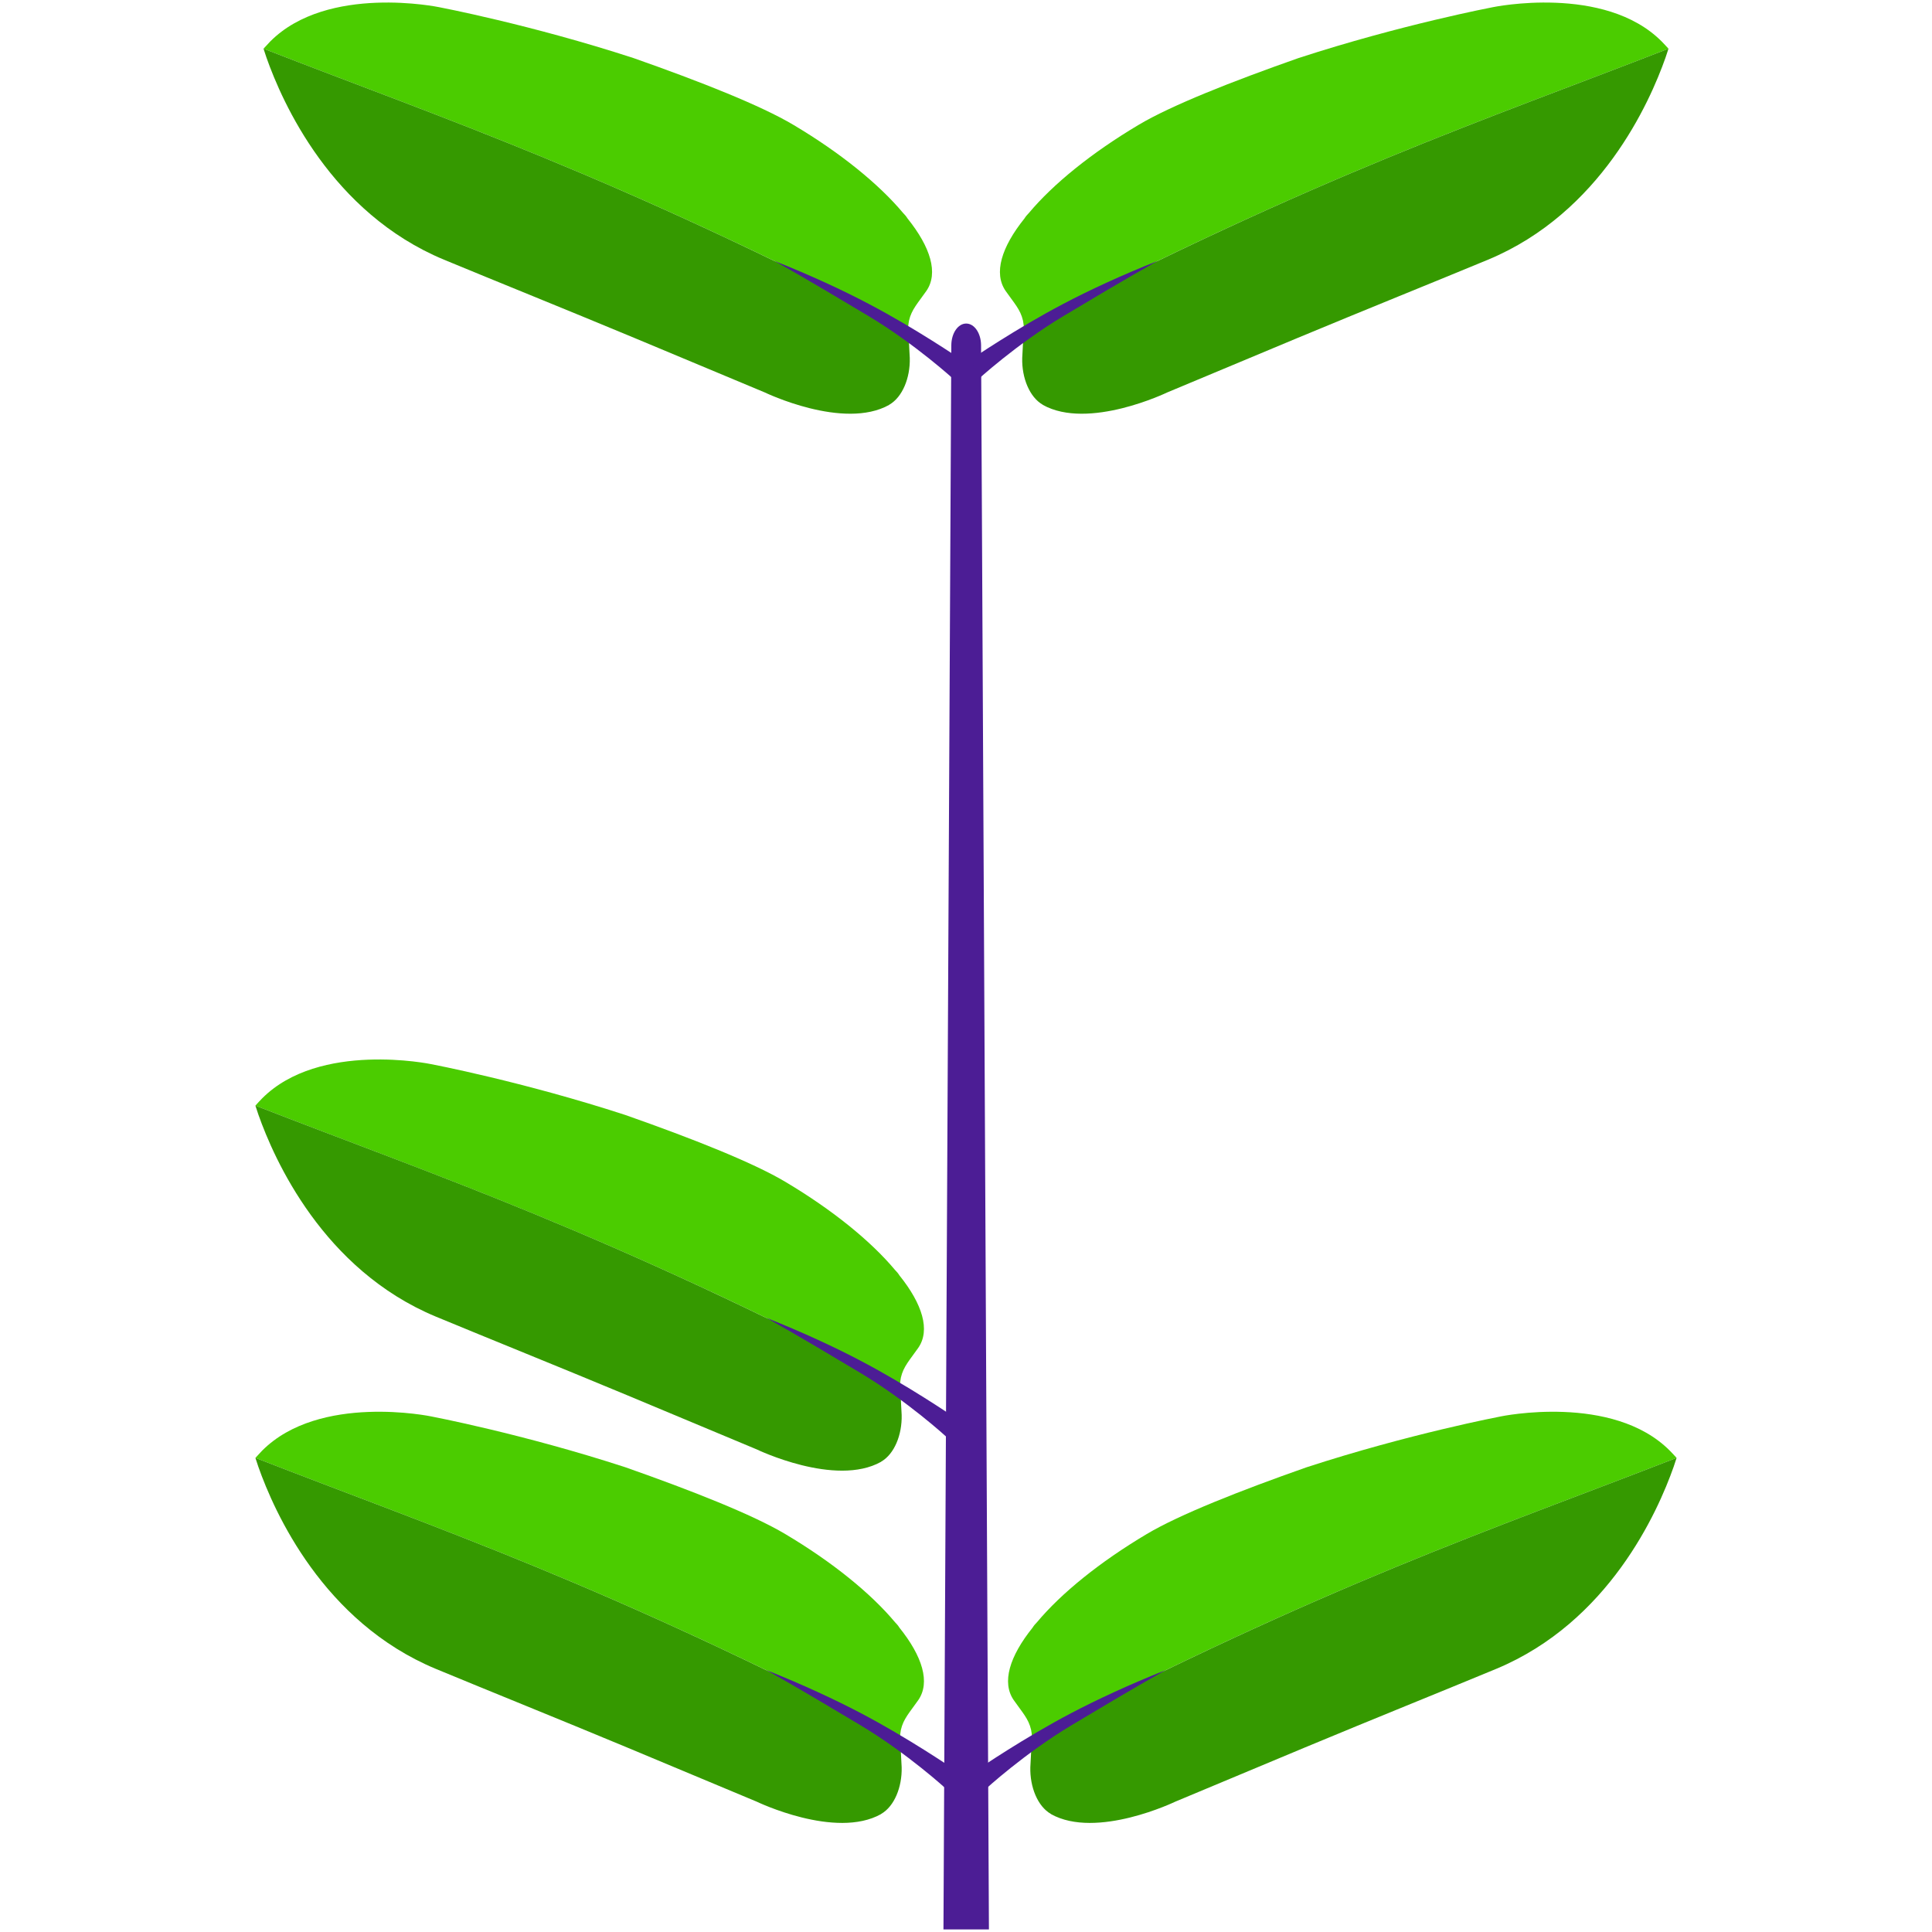
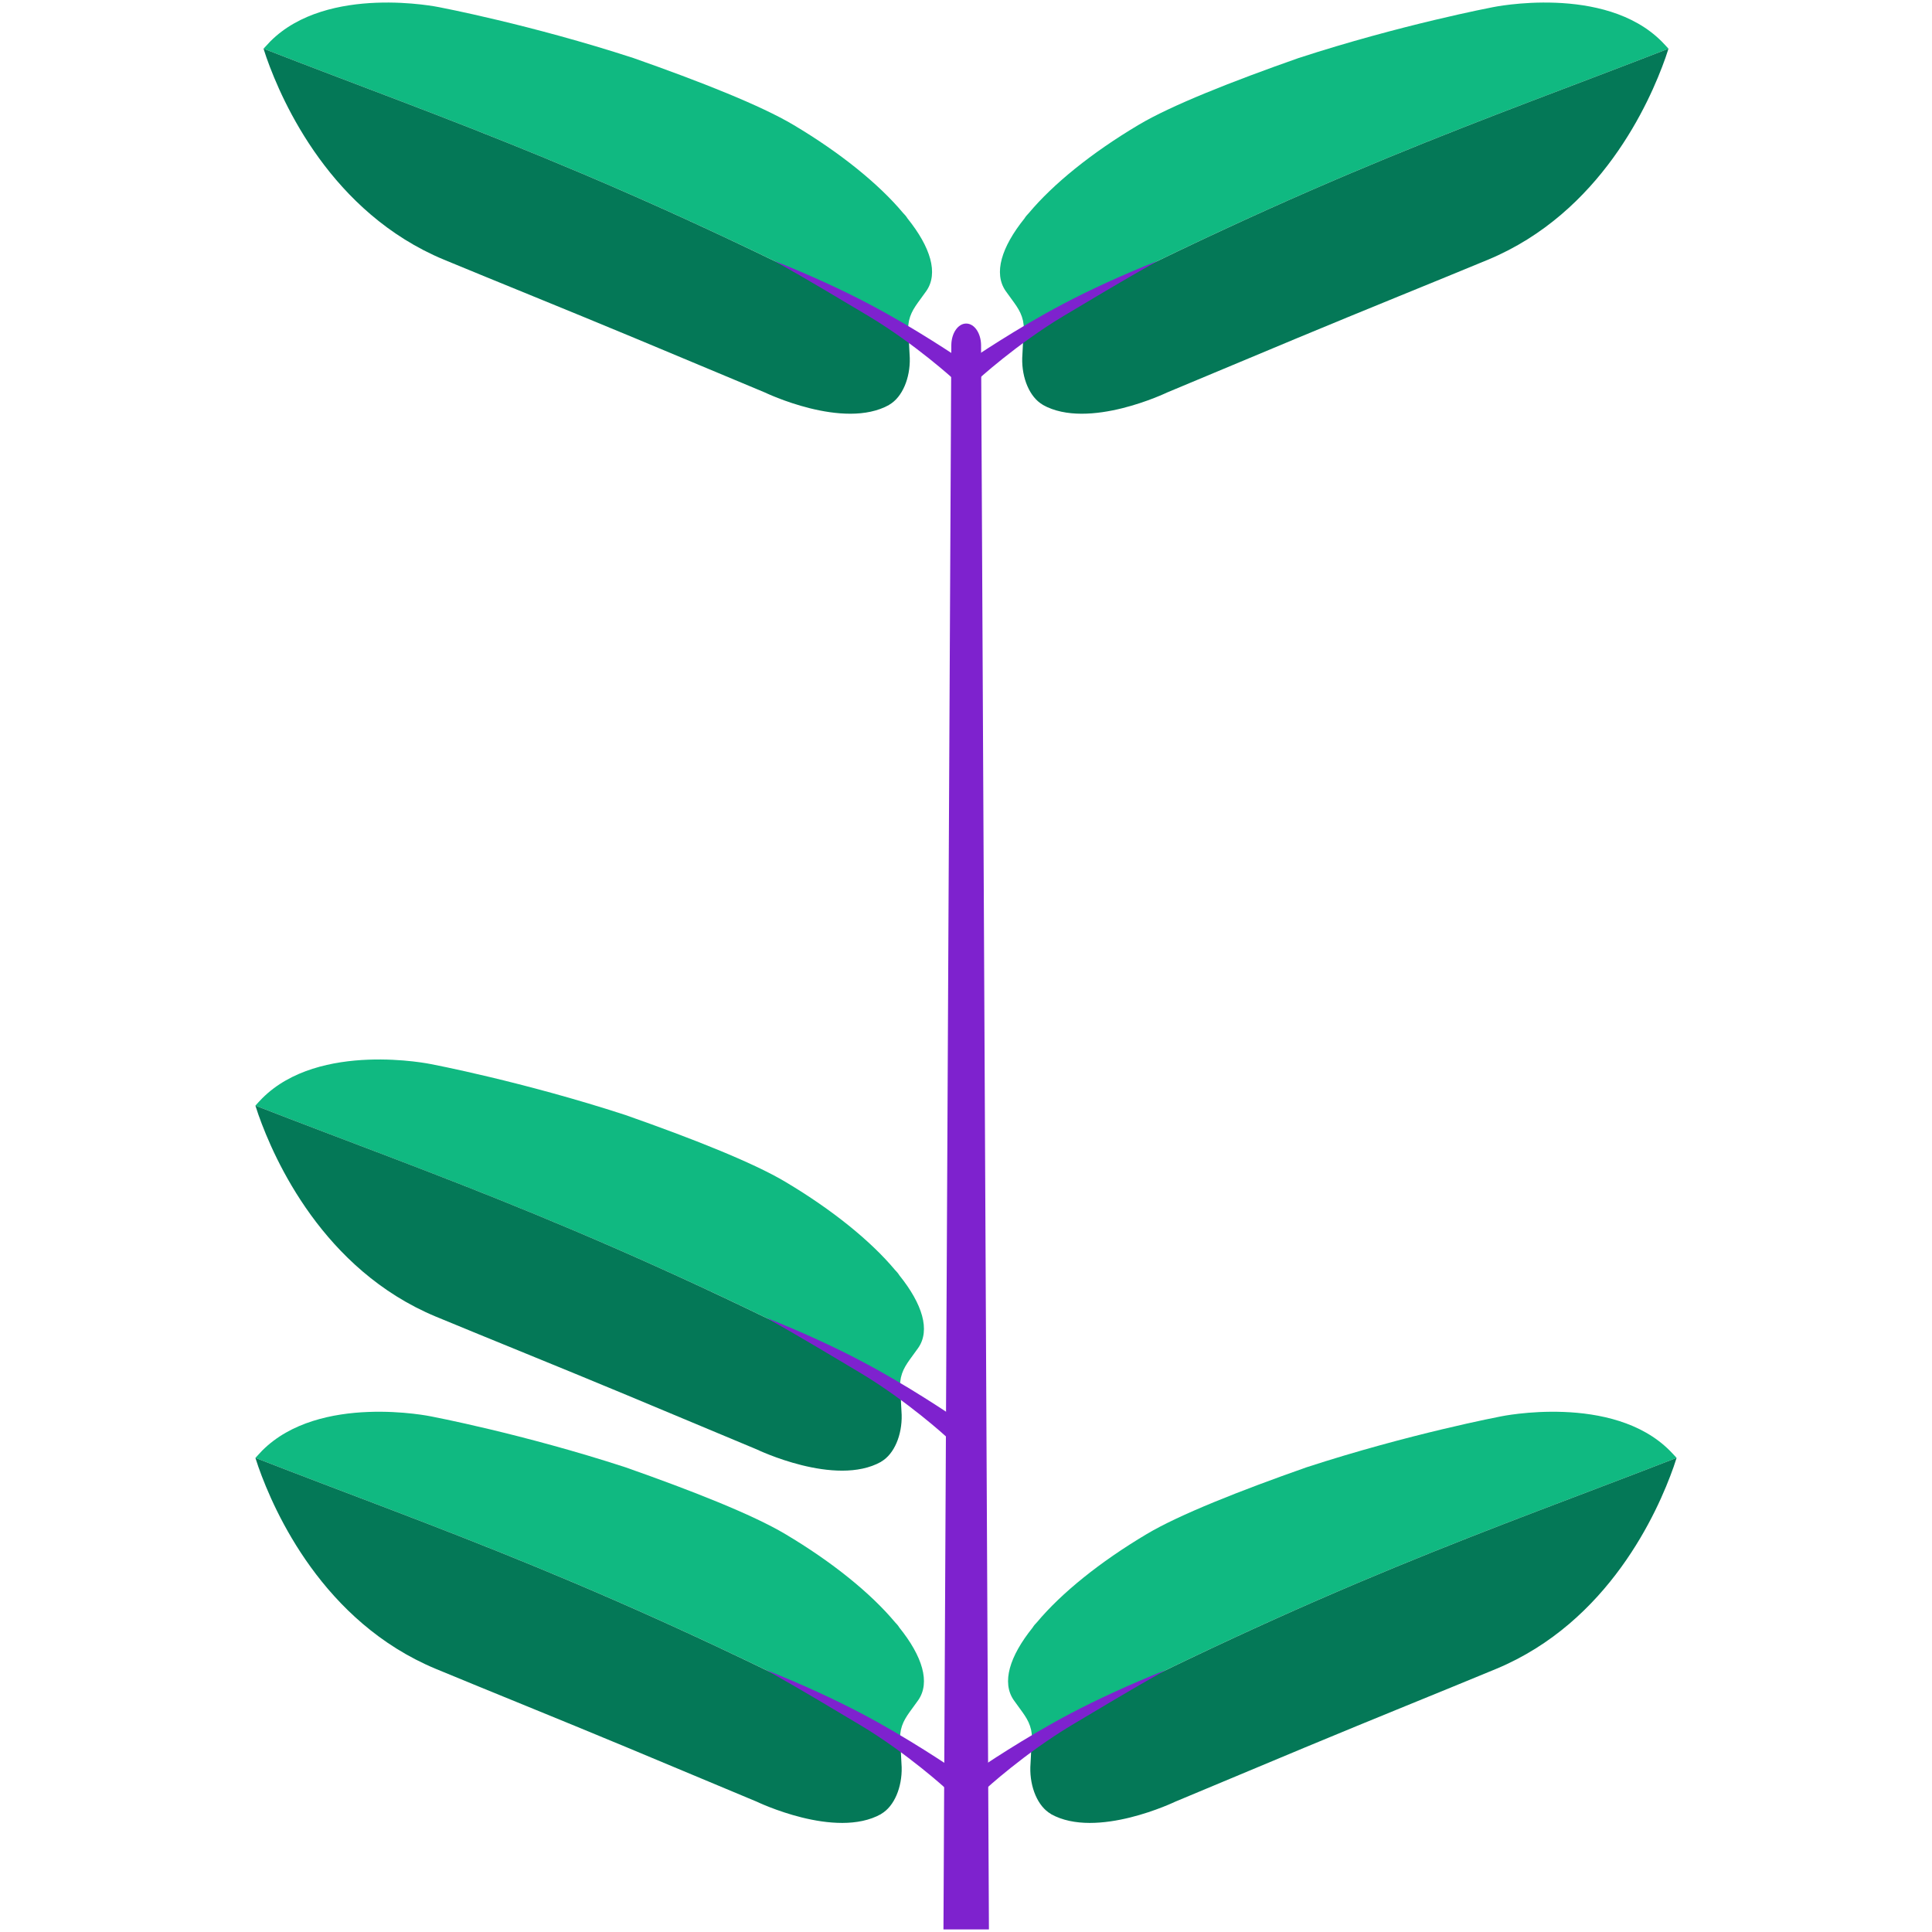
<svg xmlns="http://www.w3.org/2000/svg" version="1.1" id="Layer_1" x="0px" y="0px" viewBox="0 0 3000 3000" style="enable-background:new 0 0 3000 3000;" xml:space="preserve">
  <style type="text/css">
- 	.st0{fill:#4C1D95;}
- 	.st1{fill:#4BCC00;}
- 	.st2{fill:#359900;}
+ 	.st0{fill:#7e22ce;}
+ 	.st1{fill:#10b981;}
+ 	.st2{fill:#047857;}
</style>
  <g>
    <path class="st0" d="M1535.6,2996H1465l12.2-2460.1c0.2-18.6,10.4-33.5,23.1-33.5s22.9,14.9,23.1,33.5L1535.6,2996z" />
    <g>
      <path class="st1" d="M2590.8,75.6c-287.1,111.8-541.1,195-1000.8,433.9c-0.4-4.2-0.8-8.1-1.5-11.6c-3.9-17.3-13.9-27.4-27-46.2    c-18.9-27.4-6.6-67.8,29.3-112.5c1.9-3.1,4.2-5.8,6.9-8.5c37.4-44.7,97.1-93.3,170.3-136.8c50.5-30.1,144.9-67.4,248.2-103.7    c159.5-52,301.7-79,301.7-79s173.4-36.2,262.4,53.2C2583.8,67.9,2587.3,71.8,2590.8,75.6z" />
      <path class="st2" d="M2590.8,75.6c-1.2,3.9-2.7,8.5-4.6,13.9c-24.7,70.1-100.6,240.9-275.5,313.7    C2229,437.1,2119.9,481,2014.3,525c-115.6,48.2-201.9,84.4-201.9,84.4s-122.2,59-193.1,19.3c0-0.4-0.4-0.4-0.4-0.4    c-20-11.6-32.4-41.2-31.6-72.4c0.4-8.9,1.2-20.4,1.5-30.1c0.8-7.7,1.2-13.9,1.2-16.2C2049.7,270.6,2303.7,187.4,2590.8,75.6z" />
      <path class="st0" d="M1650.8,472c-72.8,38.2-141.4,85-141.4,85l7.9,33.5c0,0,60.6-55.8,134.5-100c37.9-22.5,88.2-53,145.8-85.4    C1741.1,427.5,1690.8,450.9,1650.8,472z" />
    </g>
    <g>
      <path class="st1" d="M2603.4,2263.8c-287.1,111.8-541.1,195-1000.8,433.9c-0.4-4.2-0.8-8.1-1.5-11.6c-3.9-17.3-13.9-27.4-27-46.2    c-18.9-27.4-6.6-67.8,29.3-112.5c1.9-3.1,4.2-5.8,6.9-8.5c37.4-44.7,97.1-93.3,170.3-136.8c50.5-30.1,144.9-67.4,248.2-103.7    c159.5-52,301.7-79,301.7-79s173.4-36.2,262.4,53.2C2596.4,2256.1,2599.9,2259.9,2603.4,2263.8z" />
      <path class="st2" d="M2603.4,2263.8c-1.2,3.9-2.7,8.5-4.6,13.9c-24.7,70.1-100.6,240.9-275.5,313.7    c-81.7,33.9-190.8,77.8-296.4,121.8c-115.6,48.2-201.9,84.4-201.9,84.4s-122.2,59-193.1,19.3c0-0.4-0.4-0.4-0.4-0.4    c-20-11.6-32.4-41.2-31.6-72.4c0.4-8.9,1.2-20.4,1.5-30.1c0.8-7.7,1.2-13.9,1.2-16.2C2062.3,2458.8,2316.3,2375.6,2603.4,2263.8z" />
      <path class="st0" d="M1663.4,2660.1c-72.8,38.2-141.4,85-141.4,85l7.9,33.5c0,0,60.6-55.8,134.5-100c37.9-22.5,88.2-53,145.8-85.4    C1753.7,2615.7,1703.4,2639.1,1663.4,2660.1z" />
    </g>
    <g>
      <path class="st1" d="M409.2,75.6c287.1,111.8,541.1,195,1000.8,433.9c0.4-4.2,0.8-8.1,1.5-11.6c3.9-17.3,13.9-27.4,27-46.2    c18.9-27.4,6.6-67.8-29.3-112.5c-1.9-3.1-4.2-5.8-6.9-8.5c-37.4-44.7-97.1-93.3-170.3-136.8c-50.5-30.1-144.9-67.4-248.2-103.7    c-159.5-52-301.7-79-301.7-79S508.6-25,419.6,64.4C416.2,67.9,412.7,71.8,409.2,75.6z" />
      <path class="st2" d="M409.2,75.6c1.2,3.9,2.7,8.5,4.6,13.9c24.7,70.1,100.6,240.9,275.5,313.7C771.1,437.1,880.1,481,985.7,525    c115.6,48.2,201.9,84.4,201.9,84.4s122.2,59,193.1,19.3c0-0.4,0.4-0.4,0.4-0.4c20-11.6,32.4-41.2,31.6-72.4    c-0.4-8.9-1.2-20.4-1.5-30.1c-0.8-7.7-1.2-13.9-1.2-16.2C950.3,270.6,696.3,187.4,409.2,75.6z" />
      <path class="st0" d="M1349.2,472c72.8,38.2,141.4,85,141.4,85l-7.9,33.5c0,0-60.6-55.8-134.5-100c-37.9-22.5-88.2-53-145.8-85.4    C1258.9,427.5,1309.2,450.9,1349.2,472z" />
    </g>
    <g>
      <path class="st1" d="M396.6,1716.8c287.1,111.8,541.1,195,1000.8,433.9c0.4-4.2,0.8-8.1,1.5-11.6c3.9-17.3,13.9-27.4,27-46.2    c18.9-27.4,6.6-67.8-29.3-112.5c-1.9-3.1-4.2-5.8-6.9-8.5c-37.4-44.7-97.1-93.3-170.3-136.8c-50.5-30.1-144.9-67.4-248.2-103.7    c-159.5-52-301.7-79-301.7-79S496,1616.2,407,1705.6C403.6,1709,400.1,1712.9,396.6,1716.8z" />
      <path class="st2" d="M396.6,1716.8c1.2,3.9,2.7,8.5,4.6,13.9c24.7,70.1,100.6,240.9,275.5,313.7c81.7,33.9,190.8,77.8,296.4,121.8    c115.6,48.2,201.9,84.4,201.9,84.4s122.2,59,193.1,19.3c0-0.4,0.4-0.4,0.4-0.4c20-11.6,32.4-41.2,31.6-72.4    c-0.4-8.9-1.2-20.4-1.5-30.1c-0.8-7.7-1.2-13.9-1.2-16.2C937.7,1911.8,683.7,1828.5,396.6,1716.8z" />
      <path class="st0" d="M1336.6,2113.1c72.8,38.2,141.4,85,141.4,85l-7.9,33.5c0,0-60.6-55.8-134.5-100    c-37.9-22.5-88.2-53-145.8-85.4C1246.3,2068.7,1296.6,2092,1336.6,2113.1z" />
    </g>
    <g>
      <path class="st1" d="M396.6,2263.8c287.1,111.8,541.1,195,1000.8,433.9c0.4-4.2,0.8-8.1,1.5-11.6c3.9-17.3,13.9-27.4,27-46.2    c18.9-27.4,6.6-67.8-29.3-112.5c-1.9-3.1-4.2-5.8-6.9-8.5c-37.4-44.7-97.1-93.3-170.3-136.8c-50.5-30.1-144.9-67.4-248.2-103.7    c-159.5-52-301.7-79-301.7-79S496,2163.2,407,2252.6C403.6,2256.1,400.1,2259.9,396.6,2263.8z" />
      <path class="st2" d="M396.6,2263.8c1.2,3.9,2.7,8.5,4.6,13.9c24.7,70.1,100.6,240.9,275.5,313.7c81.7,33.9,190.8,77.8,296.4,121.8    c115.6,48.2,201.9,84.4,201.9,84.4s122.2,59,193.1,19.3c0-0.4,0.4-0.4,0.4-0.4c20-11.6,32.4-41.2,31.6-72.4    c-0.4-8.9-1.2-20.4-1.5-30.1c-0.8-7.7-1.2-13.9-1.2-16.2C937.7,2458.8,683.7,2375.6,396.6,2263.8z" />
      <path class="st0" d="M1336.6,2660.1c72.8,38.2,141.4,85,141.4,85l-7.9,33.5c0,0-60.6-55.8-134.5-100    c-37.9-22.5-88.2-53-145.8-85.4C1246.3,2615.7,1296.6,2639.1,1336.6,2660.1z" />
    </g>
  </g>
</svg>
